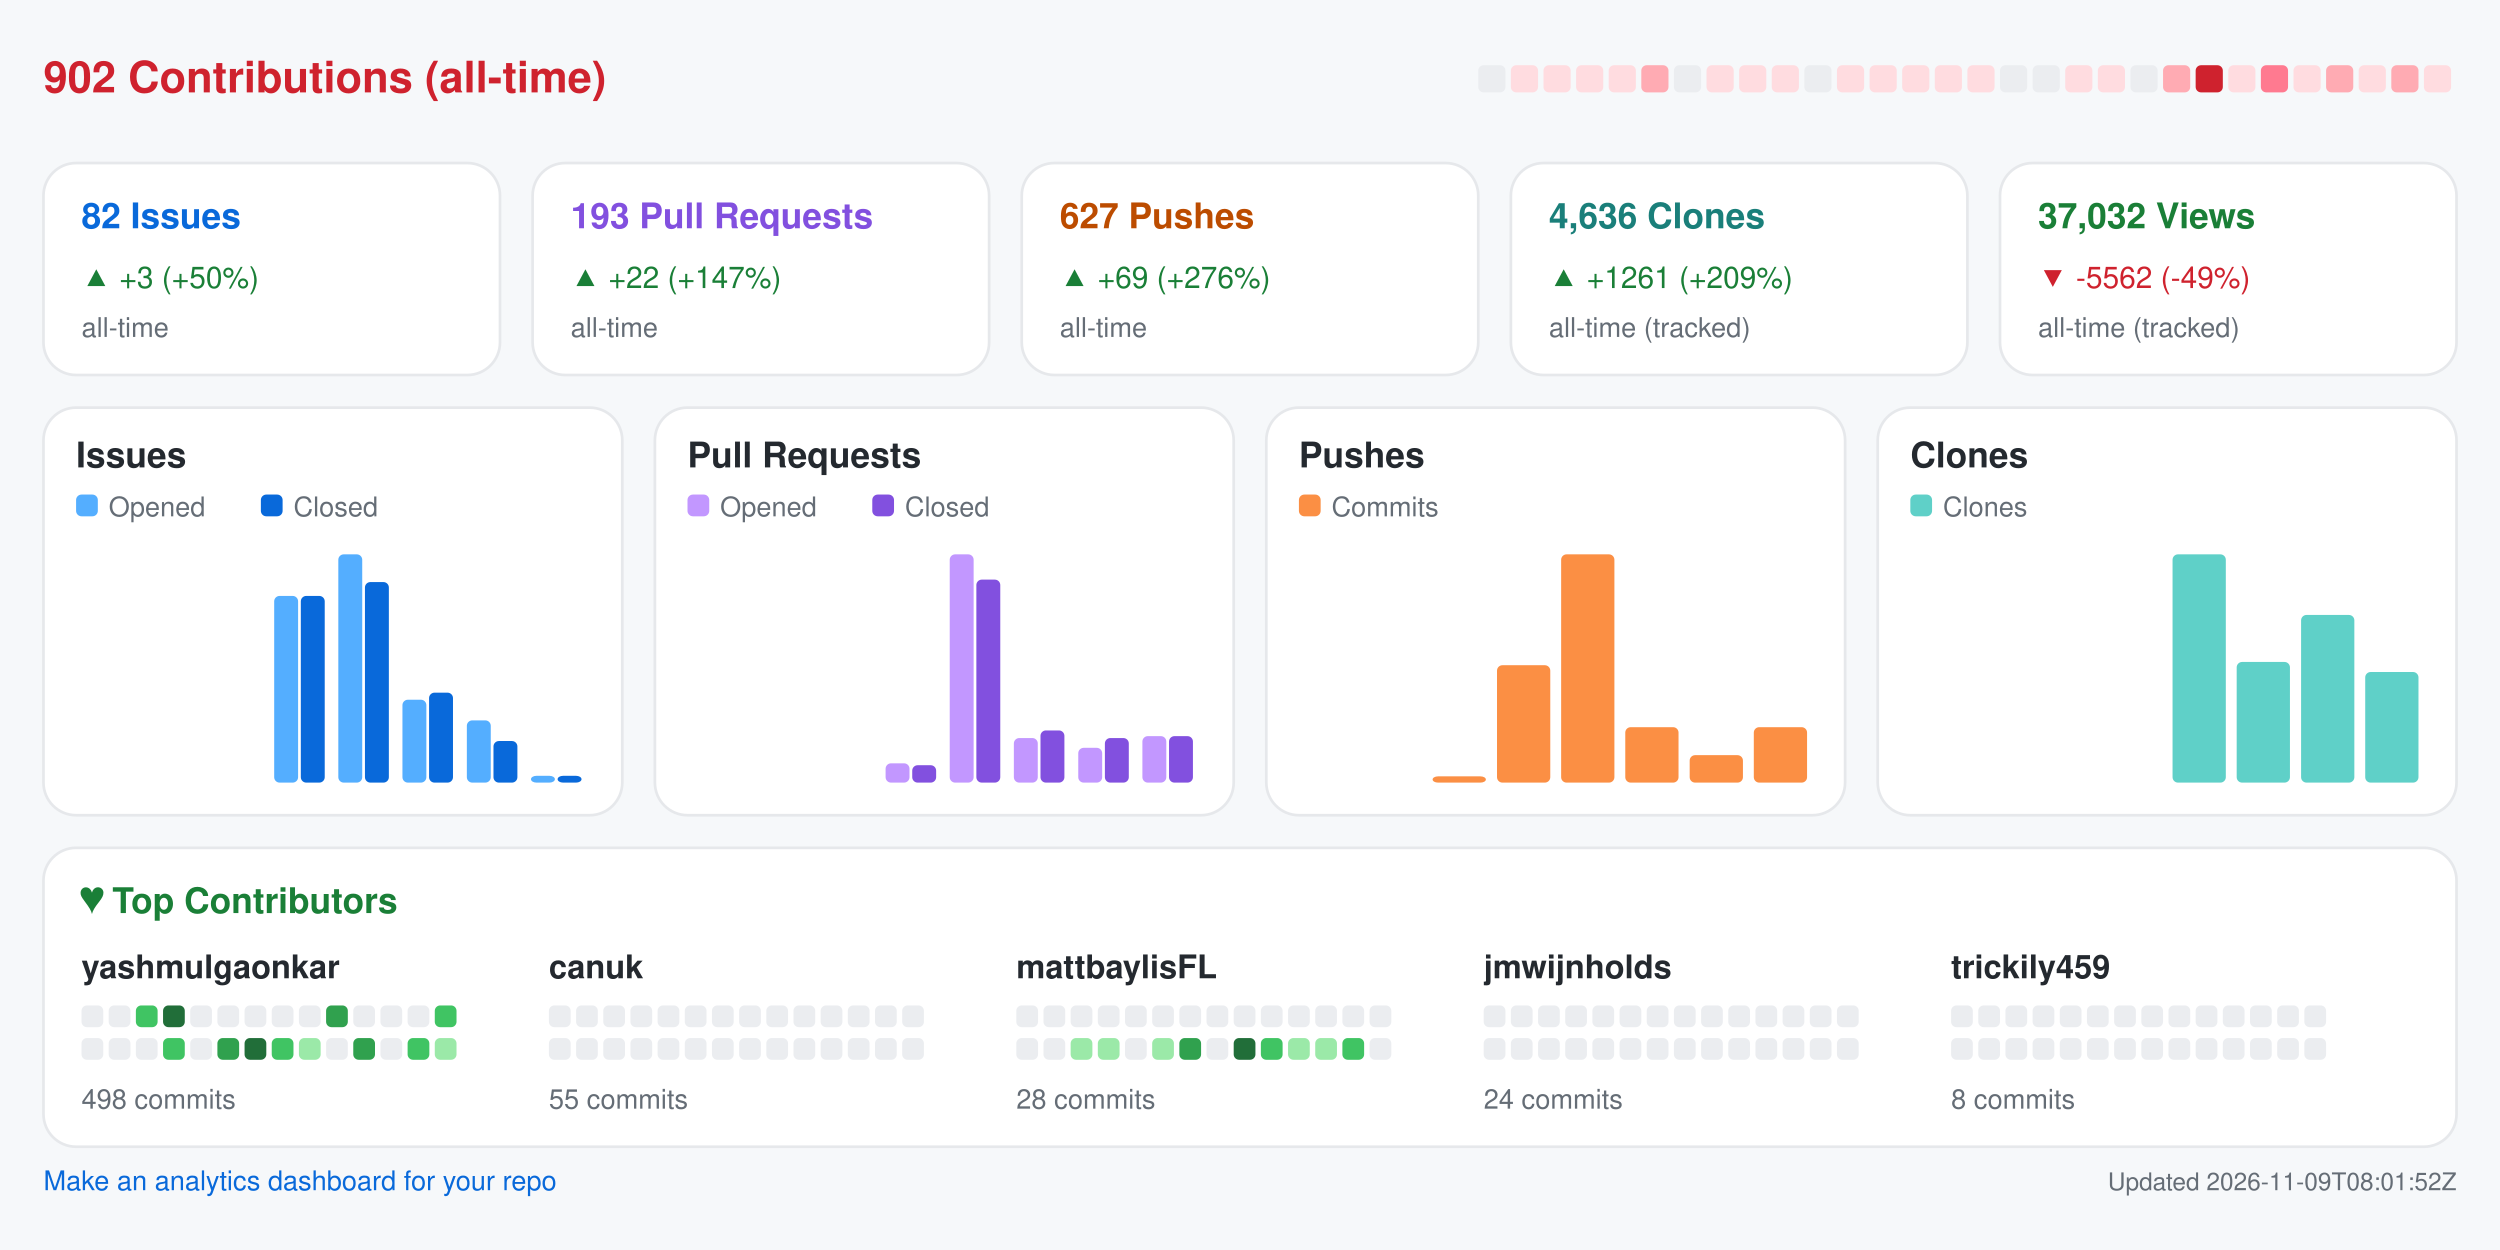
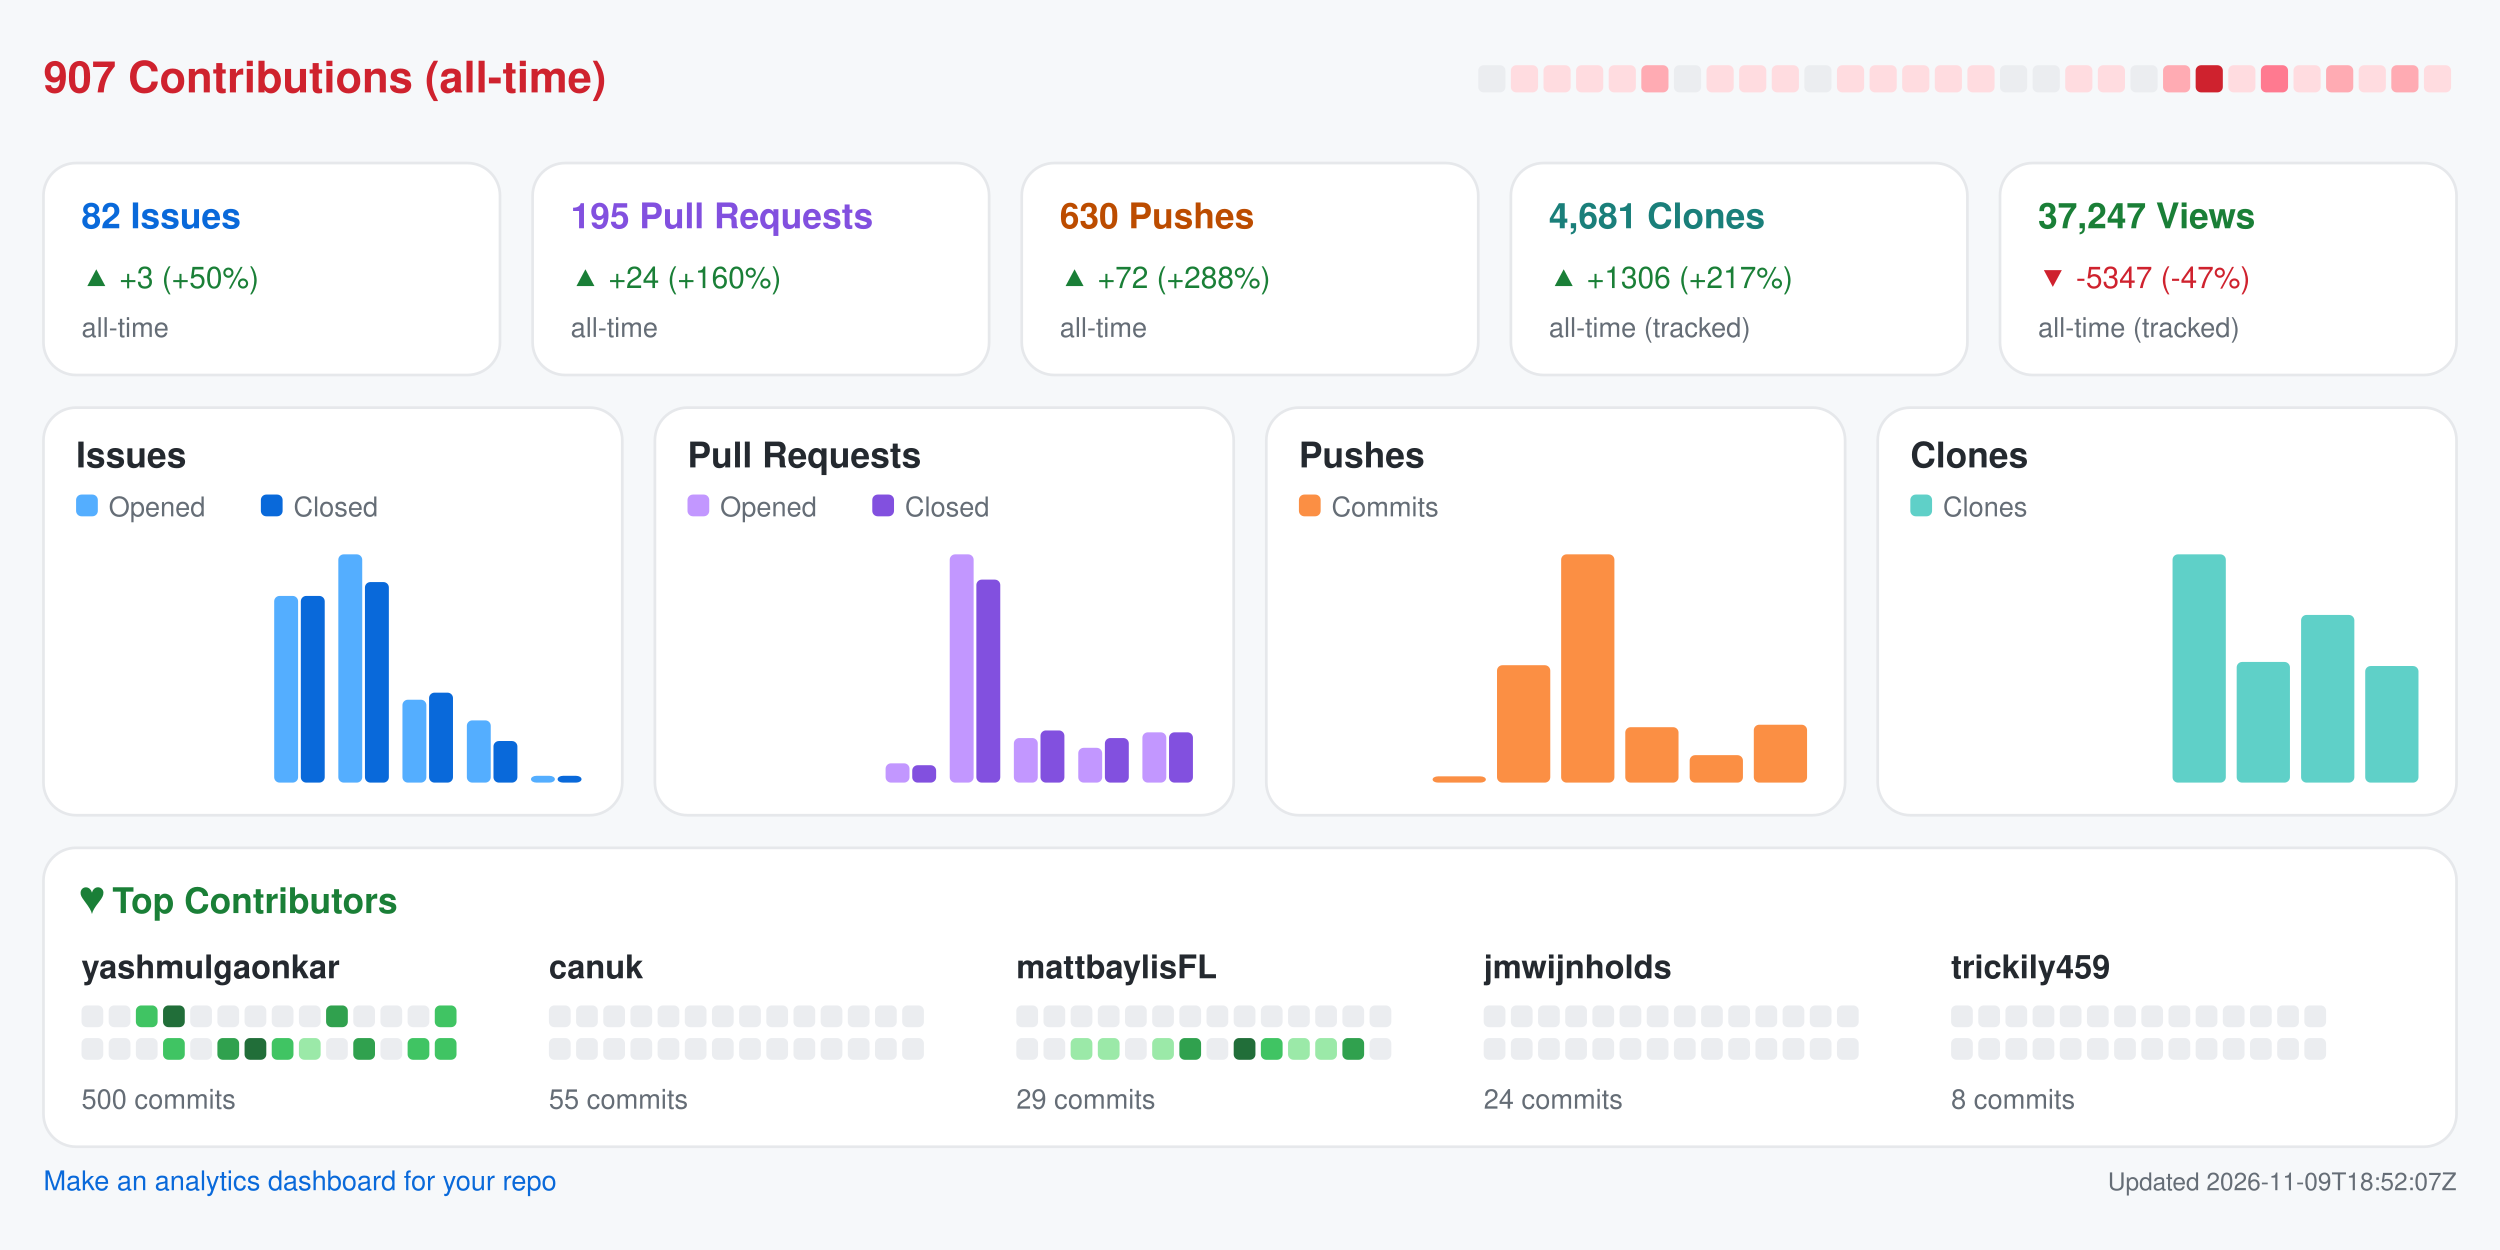
<svg xmlns="http://www.w3.org/2000/svg" width="920" height="460" viewBox="0 0 920 460" role="img" aria-label="Repository analytics for yashmulgaonkar/FlightScnr_Pi">
  <rect x="0.0" y="0.0" width="920.0" height="460.0" rx="0" fill="#f6f8fa" />
-   <text x="16.0" y="34.0" fill="#cf222e" font-size="16" font-family="-apple-system,BlinkMacSystemFont,Segoe UI,Helvetica,Arial,sans-serif" font-weight="600" text-anchor="start">902 Contributions (all-time)</text>
+   <text x="16.0" y="34.0" fill="#cf222e" font-size="16" font-family="-apple-system,BlinkMacSystemFont,Segoe UI,Helvetica,Arial,sans-serif" font-weight="600" text-anchor="start">907 Contributions (all-time)</text>
  <rect x="544.0" y="24.0" width="10.0" height="10.0" rx="2" fill="#ebedf0" />
  <rect x="556.0" y="24.0" width="10.0" height="10.0" rx="2" fill="#ffdce0" />
  <rect x="568.0" y="24.0" width="10.0" height="10.0" rx="2" fill="#ffdce0" />
  <rect x="580.0" y="24.0" width="10.0" height="10.0" rx="2" fill="#ffdce0" />
  <rect x="592.0" y="24.0" width="10.0" height="10.0" rx="2" fill="#ffdce0" />
  <rect x="604.0" y="24.0" width="10.0" height="10.0" rx="2" fill="#ffabb3" />
  <rect x="616.0" y="24.0" width="10.0" height="10.0" rx="2" fill="#ebedf0" />
  <rect x="628.0" y="24.0" width="10.0" height="10.0" rx="2" fill="#ffdce0" />
  <rect x="640.0" y="24.0" width="10.0" height="10.0" rx="2" fill="#ffdce0" />
  <rect x="652.0" y="24.0" width="10.0" height="10.0" rx="2" fill="#ffdce0" />
  <rect x="664.0" y="24.0" width="10.0" height="10.0" rx="2" fill="#ebedf0" />
  <rect x="676.0" y="24.0" width="10.0" height="10.0" rx="2" fill="#ffdce0" />
  <rect x="688.0" y="24.0" width="10.0" height="10.0" rx="2" fill="#ffdce0" />
  <rect x="700.0" y="24.0" width="10.0" height="10.0" rx="2" fill="#ffdce0" />
  <rect x="712.0" y="24.0" width="10.0" height="10.0" rx="2" fill="#ffdce0" />
  <rect x="724.0" y="24.0" width="10.0" height="10.0" rx="2" fill="#ffdce0" />
  <rect x="736.0" y="24.0" width="10.0" height="10.0" rx="2" fill="#ebedf0" />
  <rect x="748.0" y="24.0" width="10.0" height="10.0" rx="2" fill="#ebedf0" />
  <rect x="760.0" y="24.0" width="10.0" height="10.0" rx="2" fill="#ffdce0" />
  <rect x="772.0" y="24.0" width="10.0" height="10.0" rx="2" fill="#ffdce0" />
  <rect x="784.0" y="24.0" width="10.0" height="10.0" rx="2" fill="#ebedf0" />
  <rect x="796.0" y="24.0" width="10.0" height="10.0" rx="2" fill="#ffabb3" />
  <rect x="808.0" y="24.0" width="10.0" height="10.0" rx="2" fill="#cf222e" />
  <rect x="820.0" y="24.0" width="10.0" height="10.0" rx="2" fill="#ffdce0" />
  <rect x="832.0" y="24.0" width="10.0" height="10.0" rx="2" fill="#ff7a90" />
  <rect x="844.0" y="24.0" width="10.0" height="10.0" rx="2" fill="#ffdce0" />
  <rect x="856.0" y="24.0" width="10.0" height="10.0" rx="2" fill="#ffabb3" />
  <rect x="868.0" y="24.0" width="10.0" height="10.0" rx="2" fill="#ffdce0" />
  <rect x="880.0" y="24.0" width="10.0" height="10.0" rx="2" fill="#ffabb3" />
  <rect x="892.0" y="24.0" width="10.0" height="10.0" rx="2" fill="#ffdce0" />
  <rect x="16.0" y="60.0" width="168.0" height="78.0" rx="12" fill="#ffffff" stroke="#e6e8eb" />
  <text x="30.0" y="84.0" fill="#0969da" font-size="13" font-family="-apple-system,BlinkMacSystemFont,Segoe UI,Helvetica,Arial,sans-serif" font-weight="600" text-anchor="start">82 Issues</text>
  <text x="30.0" y="106.0" fill="#1a7f37" font-size="11" font-family="-apple-system,BlinkMacSystemFont,Segoe UI,Helvetica,Arial,sans-serif" font-weight="400" text-anchor="start">▲ +3 (+50%)</text>
  <text x="30.0" y="124.0" fill="#656d76" font-size="10" font-family="-apple-system,BlinkMacSystemFont,Segoe UI,Helvetica,Arial,sans-serif" font-weight="400" text-anchor="start">all-time</text>
  <rect x="196.0" y="60.0" width="168.0" height="78.0" rx="12" fill="#ffffff" stroke="#e6e8eb" />
-   <text x="210.0" y="84.0" fill="#8250df" font-size="13" font-family="-apple-system,BlinkMacSystemFont,Segoe UI,Helvetica,Arial,sans-serif" font-weight="600" text-anchor="start">193 Pull Requests</text>
-   <text x="210.0" y="106.0" fill="#1a7f37" font-size="11" font-family="-apple-system,BlinkMacSystemFont,Segoe UI,Helvetica,Arial,sans-serif" font-weight="400" text-anchor="start">▲ +22 (+147%)</text>
+   <text x="210.0" y="84.0" fill="#8250df" font-size="13" font-family="-apple-system,BlinkMacSystemFont,Segoe UI,Helvetica,Arial,sans-serif" font-weight="600" text-anchor="start">195 Pull Requests</text>
+   <text x="210.0" y="106.0" fill="#1a7f37" font-size="11" font-family="-apple-system,BlinkMacSystemFont,Segoe UI,Helvetica,Arial,sans-serif" font-weight="400" text-anchor="start">▲ +24 (+160%)</text>
  <text x="210.0" y="124.0" fill="#656d76" font-size="10" font-family="-apple-system,BlinkMacSystemFont,Segoe UI,Helvetica,Arial,sans-serif" font-weight="400" text-anchor="start">all-time</text>
  <rect x="376.0" y="60.0" width="168.0" height="78.0" rx="12" fill="#ffffff" stroke="#e6e8eb" />
-   <text x="390.0" y="84.0" fill="#bc4c00" font-size="13" font-family="-apple-system,BlinkMacSystemFont,Segoe UI,Helvetica,Arial,sans-serif" font-weight="600" text-anchor="start">627 Pushes</text>
-   <text x="390.0" y="106.0" fill="#1a7f37" font-size="11" font-family="-apple-system,BlinkMacSystemFont,Segoe UI,Helvetica,Arial,sans-serif" font-weight="400" text-anchor="start">▲ +69 (+276%)</text>
+   <text x="390.0" y="84.0" fill="#bc4c00" font-size="13" font-family="-apple-system,BlinkMacSystemFont,Segoe UI,Helvetica,Arial,sans-serif" font-weight="600" text-anchor="start">630 Pushes</text>
+   <text x="390.0" y="106.0" fill="#1a7f37" font-size="11" font-family="-apple-system,BlinkMacSystemFont,Segoe UI,Helvetica,Arial,sans-serif" font-weight="400" text-anchor="start">▲ +72 (+288%)</text>
  <text x="390.0" y="124.0" fill="#656d76" font-size="10" font-family="-apple-system,BlinkMacSystemFont,Segoe UI,Helvetica,Arial,sans-serif" font-weight="400" text-anchor="start">all-time</text>
  <rect x="556.0" y="60.0" width="168.0" height="78.0" rx="12" fill="#ffffff" stroke="#e6e8eb" />
-   <text x="570.0" y="84.0" fill="#1a7f7a" font-size="13" font-family="-apple-system,BlinkMacSystemFont,Segoe UI,Helvetica,Arial,sans-serif" font-weight="600" text-anchor="start">4,636 Clones</text>
-   <text x="570.0" y="106.0" fill="#1a7f37" font-size="11" font-family="-apple-system,BlinkMacSystemFont,Segoe UI,Helvetica,Arial,sans-serif" font-weight="400" text-anchor="start">▲ +1261 (+209%)</text>
+   <text x="570.0" y="84.0" fill="#1a7f7a" font-size="13" font-family="-apple-system,BlinkMacSystemFont,Segoe UI,Helvetica,Arial,sans-serif" font-weight="600" text-anchor="start">4,681 Clones</text>
+   <text x="570.0" y="106.0" fill="#1a7f37" font-size="11" font-family="-apple-system,BlinkMacSystemFont,Segoe UI,Helvetica,Arial,sans-serif" font-weight="400" text-anchor="start">▲ +1306 (+217%)</text>
  <text x="570.0" y="124.0" fill="#656d76" font-size="10" font-family="-apple-system,BlinkMacSystemFont,Segoe UI,Helvetica,Arial,sans-serif" font-weight="400" text-anchor="start">all-time (tracked)</text>
  <rect x="736.0" y="60.0" width="168.0" height="78.0" rx="12" fill="#ffffff" stroke="#e6e8eb" />
-   <text x="750.0" y="84.0" fill="#1a7f37" font-size="13" font-family="-apple-system,BlinkMacSystemFont,Segoe UI,Helvetica,Arial,sans-serif" font-weight="600" text-anchor="start">37,032 Views</text>
-   <text x="750.0" y="106.0" fill="#cf222e" font-size="11" font-family="-apple-system,BlinkMacSystemFont,Segoe UI,Helvetica,Arial,sans-serif" font-weight="400" text-anchor="start">▼ -5562 (-49%)</text>
+   <text x="750.0" y="84.0" fill="#1a7f37" font-size="13" font-family="-apple-system,BlinkMacSystemFont,Segoe UI,Helvetica,Arial,sans-serif" font-weight="600" text-anchor="start">37,247 Views</text>
+   <text x="750.0" y="106.0" fill="#cf222e" font-size="11" font-family="-apple-system,BlinkMacSystemFont,Segoe UI,Helvetica,Arial,sans-serif" font-weight="400" text-anchor="start">▼ -5347 (-47%)</text>
  <text x="750.0" y="124.0" fill="#656d76" font-size="10" font-family="-apple-system,BlinkMacSystemFont,Segoe UI,Helvetica,Arial,sans-serif" font-weight="400" text-anchor="start">all-time (tracked)</text>
  <rect x="16.0" y="150.0" width="213.0" height="150.0" rx="12" fill="#ffffff" stroke="#e6e8eb" />
  <text x="28.0" y="172.0" fill="#24292f" font-size="13" font-family="-apple-system,BlinkMacSystemFont,Segoe UI,Helvetica,Arial,sans-serif" font-weight="600" text-anchor="start">Issues</text>
  <rect x="28.0" y="182.0" width="8.0" height="8.0" rx="2" fill="#54aeff" />
  <text x="40.0" y="190.0" fill="#656d76" font-size="10" font-family="-apple-system,BlinkMacSystemFont,Segoe UI,Helvetica,Arial,sans-serif" font-weight="400" text-anchor="start">Opened</text>
  <rect x="96.0" y="182.0" width="8.0" height="8.0" rx="2" fill="#0969da" />
  <text x="108.0" y="190.0" fill="#656d76" font-size="10" font-family="-apple-system,BlinkMacSystemFont,Segoe UI,Helvetica,Arial,sans-serif" font-weight="400" text-anchor="start">Closed</text>
  <rect x="30.0" y="288.0" width="8.8" height="0.0" rx="2" fill="#54aeff" />
  <rect x="39.8" y="288.0" width="8.8" height="0.0" rx="2" fill="#0969da" />
  <rect x="53.6" y="288.0" width="8.8" height="0.0" rx="2" fill="#54aeff" />
  <rect x="63.4" y="288.0" width="8.8" height="0.0" rx="2" fill="#0969da" />
  <rect x="77.2" y="288.0" width="8.8" height="0.0" rx="2" fill="#54aeff" />
  <rect x="87.1" y="288.0" width="8.8" height="0.0" rx="2" fill="#0969da" />
  <rect x="100.9" y="219.3" width="8.8" height="68.7" rx="2" fill="#54aeff" />
  <rect x="110.7" y="219.3" width="8.8" height="68.7" rx="2" fill="#0969da" />
  <rect x="124.5" y="204.0" width="8.8" height="84.0" rx="2" fill="#54aeff" />
  <rect x="134.3" y="214.2" width="8.8" height="73.8" rx="2" fill="#0969da" />
  <rect x="148.1" y="257.5" width="8.8" height="30.5" rx="2" fill="#54aeff" />
  <rect x="157.9" y="254.9" width="8.8" height="33.1" rx="2" fill="#0969da" />
  <rect x="171.8" y="265.1" width="8.8" height="22.9" rx="2" fill="#54aeff" />
  <rect x="181.6" y="272.7" width="8.8" height="15.3" rx="2" fill="#0969da" />
  <rect x="195.4" y="285.5" width="8.8" height="2.5" rx="2" fill="#54aeff" />
  <rect x="205.2" y="285.5" width="8.8" height="2.5" rx="2" fill="#0969da" />
  <rect x="241.0" y="150.0" width="213.0" height="150.0" rx="12" fill="#ffffff" stroke="#e6e8eb" />
  <text x="253.0" y="172.0" fill="#24292f" font-size="13" font-family="-apple-system,BlinkMacSystemFont,Segoe UI,Helvetica,Arial,sans-serif" font-weight="600" text-anchor="start">Pull Requests</text>
  <rect x="253.0" y="182.0" width="8.0" height="8.0" rx="2" fill="#c297ff" />
  <text x="265.0" y="190.0" fill="#656d76" font-size="10" font-family="-apple-system,BlinkMacSystemFont,Segoe UI,Helvetica,Arial,sans-serif" font-weight="400" text-anchor="start">Opened</text>
  <rect x="321.0" y="182.0" width="8.0" height="8.0" rx="2" fill="#8250df" />
  <text x="333.0" y="190.0" fill="#656d76" font-size="10" font-family="-apple-system,BlinkMacSystemFont,Segoe UI,Helvetica,Arial,sans-serif" font-weight="400" text-anchor="start">Closed</text>
  <rect x="255.0" y="288.0" width="8.8" height="0.0" rx="2" fill="#c297ff" />
  <rect x="264.8" y="288.0" width="8.8" height="0.0" rx="2" fill="#8250df" />
  <rect x="278.6" y="288.0" width="8.8" height="0.0" rx="2" fill="#c297ff" />
  <rect x="288.4" y="288.0" width="8.8" height="0.0" rx="2" fill="#8250df" />
  <rect x="302.2" y="288.0" width="8.8" height="0.0" rx="2" fill="#c297ff" />
  <rect x="312.1" y="288.0" width="8.8" height="0.0" rx="2" fill="#8250df" />
  <rect x="325.9" y="280.9" width="8.8" height="7.1" rx="2" fill="#c297ff" />
  <rect x="335.7" y="281.6" width="8.8" height="6.4" rx="2" fill="#8250df" />
  <rect x="349.5" y="204.0" width="8.8" height="84.0" rx="2" fill="#c297ff" />
  <rect x="359.3" y="213.3" width="8.8" height="74.7" rx="2" fill="#8250df" />
  <rect x="373.1" y="271.6" width="8.8" height="16.4" rx="2" fill="#c297ff" />
  <rect x="382.9" y="268.8" width="8.8" height="19.2" rx="2" fill="#8250df" />
  <rect x="396.8" y="275.2" width="8.8" height="12.8" rx="2" fill="#c297ff" />
  <rect x="406.6" y="271.6" width="8.8" height="16.4" rx="2" fill="#8250df" />
-   <rect x="420.4" y="270.9" width="8.8" height="17.1" rx="2" fill="#c297ff" />
-   <rect x="430.2" y="270.9" width="8.8" height="17.1" rx="2" fill="#8250df" />
+   <rect x="420.4" y="269.5" width="8.8" height="18.5" rx="2" fill="#c297ff" />
+   <rect x="430.2" y="269.5" width="8.8" height="18.5" rx="2" fill="#8250df" />
  <rect x="466.0" y="150.0" width="213.0" height="150.0" rx="12" fill="#ffffff" stroke="#e6e8eb" />
  <text x="478.0" y="172.0" fill="#24292f" font-size="13" font-family="-apple-system,BlinkMacSystemFont,Segoe UI,Helvetica,Arial,sans-serif" font-weight="600" text-anchor="start">Pushes</text>
  <rect x="478.0" y="182.0" width="8.0" height="8.0" rx="2" fill="#fb8f44" />
  <text x="490.0" y="190.0" fill="#656d76" font-size="10" font-family="-apple-system,BlinkMacSystemFont,Segoe UI,Helvetica,Arial,sans-serif" font-weight="400" text-anchor="start">Commits</text>
  <rect x="480.0" y="288.0" width="19.6" height="0.0" rx="2" fill="#fb8f44" />
  <rect x="503.6" y="288.0" width="19.6" height="0.0" rx="2" fill="#fb8f44" />
  <rect x="527.2" y="285.7" width="19.6" height="2.3" rx="2" fill="#fb8f44" />
  <rect x="550.9" y="244.8" width="19.6" height="43.2" rx="2" fill="#fb8f44" />
  <rect x="574.5" y="204.0" width="19.6" height="84.0" rx="2" fill="#fb8f44" />
  <rect x="598.1" y="267.6" width="19.6" height="20.4" rx="2" fill="#fb8f44" />
  <rect x="621.8" y="277.9" width="19.6" height="10.1" rx="2" fill="#fb8f44" />
-   <rect x="645.4" y="267.6" width="19.6" height="20.4" rx="2" fill="#fb8f44" />
+   <rect x="645.4" y="266.7" width="19.6" height="21.3" rx="2" fill="#fb8f44" />
  <rect x="691.0" y="150.0" width="213.0" height="150.0" rx="12" fill="#ffffff" stroke="#e6e8eb" />
  <text x="703.0" y="172.0" fill="#24292f" font-size="13" font-family="-apple-system,BlinkMacSystemFont,Segoe UI,Helvetica,Arial,sans-serif" font-weight="600" text-anchor="start">Clones</text>
  <rect x="703.0" y="182.0" width="8.0" height="8.0" rx="2" fill="#5fd0c8" />
  <text x="715.0" y="190.0" fill="#656d76" font-size="10" font-family="-apple-system,BlinkMacSystemFont,Segoe UI,Helvetica,Arial,sans-serif" font-weight="400" text-anchor="start">Clones</text>
  <rect x="705.0" y="288.0" width="19.6" height="0.0" rx="2" fill="#5fd0c8" />
  <rect x="728.6" y="288.0" width="19.6" height="0.0" rx="2" fill="#5fd0c8" />
  <rect x="752.2" y="288.0" width="19.6" height="0.0" rx="2" fill="#5fd0c8" />
  <rect x="775.9" y="288.0" width="19.6" height="0.0" rx="2" fill="#5fd0c8" />
  <rect x="799.5" y="204.0" width="19.6" height="84.0" rx="2" fill="#5fd0c8" />
  <rect x="823.1" y="243.6" width="19.6" height="44.4" rx="2" fill="#5fd0c8" />
  <rect x="846.8" y="226.3" width="19.6" height="61.7" rx="2" fill="#5fd0c8" />
-   <rect x="870.4" y="247.3" width="19.6" height="40.7" rx="2" fill="#5fd0c8" />
+   <rect x="870.4" y="245.1" width="19.6" height="42.9" rx="2" fill="#5fd0c8" />
  <rect x="16.0" y="312.0" width="888.0" height="110.0" rx="12" fill="#ffffff" stroke="#e6e8eb" />
  <text x="30.0" y="336.0" fill="#1a7f37" font-size="13" font-family="-apple-system,BlinkMacSystemFont,Segoe UI,Helvetica,Arial,sans-serif" font-weight="600" text-anchor="start">♥  Top Contributors</text>
  <text x="30.0" y="360.0" fill="#24292f" font-size="12" font-family="-apple-system,BlinkMacSystemFont,Segoe UI,Helvetica,Arial,sans-serif" font-weight="600" text-anchor="start">yashmulgaonkar</text>
  <rect x="30.0" y="370.0" width="8.0" height="8.0" rx="2" fill="#ebedf0" />
  <rect x="40.0" y="370.0" width="8.0" height="8.0" rx="2" fill="#ebedf0" />
  <rect x="50.0" y="370.0" width="8.0" height="8.0" rx="2" fill="#40c463" />
  <rect x="60.0" y="370.0" width="8.0" height="8.0" rx="2" fill="#216e39" />
  <rect x="70.0" y="370.0" width="8.0" height="8.0" rx="2" fill="#ebedf0" />
  <rect x="80.0" y="370.0" width="8.0" height="8.0" rx="2" fill="#ebedf0" />
  <rect x="90.0" y="370.0" width="8.0" height="8.0" rx="2" fill="#ebedf0" />
  <rect x="100.0" y="370.0" width="8.0" height="8.0" rx="2" fill="#ebedf0" />
  <rect x="110.0" y="370.0" width="8.0" height="8.0" rx="2" fill="#ebedf0" />
  <rect x="120.0" y="370.0" width="8.0" height="8.0" rx="2" fill="#30a14e" />
  <rect x="130.0" y="370.0" width="8.0" height="8.0" rx="2" fill="#ebedf0" />
  <rect x="140.0" y="370.0" width="8.0" height="8.0" rx="2" fill="#ebedf0" />
  <rect x="150.0" y="370.0" width="8.0" height="8.0" rx="2" fill="#ebedf0" />
  <rect x="160.0" y="370.0" width="8.0" height="8.0" rx="2" fill="#40c463" />
  <rect x="30.0" y="382.0" width="8.0" height="8.0" rx="2" fill="#ebedf0" />
  <rect x="40.0" y="382.0" width="8.0" height="8.0" rx="2" fill="#ebedf0" />
  <rect x="50.0" y="382.0" width="8.0" height="8.0" rx="2" fill="#ebedf0" />
  <rect x="60.0" y="382.0" width="8.0" height="8.0" rx="2" fill="#40c463" />
  <rect x="70.0" y="382.0" width="8.0" height="8.0" rx="2" fill="#ebedf0" />
  <rect x="80.0" y="382.0" width="8.0" height="8.0" rx="2" fill="#30a14e" />
  <rect x="90.0" y="382.0" width="8.0" height="8.0" rx="2" fill="#216e39" />
  <rect x="100.0" y="382.0" width="8.0" height="8.0" rx="2" fill="#40c463" />
  <rect x="110.0" y="382.0" width="8.0" height="8.0" rx="2" fill="#9be9a8" />
  <rect x="120.0" y="382.0" width="8.0" height="8.0" rx="2" fill="#ebedf0" />
  <rect x="130.0" y="382.0" width="8.0" height="8.0" rx="2" fill="#30a14e" />
  <rect x="140.0" y="382.0" width="8.0" height="8.0" rx="2" fill="#ebedf0" />
  <rect x="150.0" y="382.0" width="8.0" height="8.0" rx="2" fill="#40c463" />
-   <rect x="160.0" y="382.0" width="8.0" height="8.0" rx="2" fill="#9be9a8" />
-   <text x="30.0" y="408.0" fill="#656d76" font-size="10" font-family="-apple-system,BlinkMacSystemFont,Segoe UI,Helvetica,Arial,sans-serif" font-weight="400" text-anchor="start">498 commits</text>
+   <rect x="160.0" y="382.0" width="8.0" height="8.0" rx="2" fill="#40c463" />
+   <text x="30.0" y="408.0" fill="#656d76" font-size="10" font-family="-apple-system,BlinkMacSystemFont,Segoe UI,Helvetica,Arial,sans-serif" font-weight="400" text-anchor="start">500 commits</text>
  <text x="202.0" y="360.0" fill="#24292f" font-size="12" font-family="-apple-system,BlinkMacSystemFont,Segoe UI,Helvetica,Arial,sans-serif" font-weight="600" text-anchor="start">canuk</text>
  <rect x="202.0" y="370.0" width="8.0" height="8.0" rx="2" fill="#ebedf0" />
  <rect x="212.0" y="370.0" width="8.0" height="8.0" rx="2" fill="#ebedf0" />
  <rect x="222.0" y="370.0" width="8.0" height="8.0" rx="2" fill="#ebedf0" />
  <rect x="232.0" y="370.0" width="8.0" height="8.0" rx="2" fill="#ebedf0" />
  <rect x="242.0" y="370.0" width="8.0" height="8.0" rx="2" fill="#ebedf0" />
  <rect x="252.0" y="370.0" width="8.0" height="8.0" rx="2" fill="#ebedf0" />
  <rect x="262.0" y="370.0" width="8.0" height="8.0" rx="2" fill="#ebedf0" />
  <rect x="272.0" y="370.0" width="8.0" height="8.0" rx="2" fill="#ebedf0" />
  <rect x="282.0" y="370.0" width="8.0" height="8.0" rx="2" fill="#ebedf0" />
  <rect x="292.0" y="370.0" width="8.0" height="8.0" rx="2" fill="#ebedf0" />
  <rect x="302.0" y="370.0" width="8.0" height="8.0" rx="2" fill="#ebedf0" />
  <rect x="312.0" y="370.0" width="8.0" height="8.0" rx="2" fill="#ebedf0" />
  <rect x="322.0" y="370.0" width="8.0" height="8.0" rx="2" fill="#ebedf0" />
  <rect x="332.0" y="370.0" width="8.0" height="8.0" rx="2" fill="#ebedf0" />
  <rect x="202.0" y="382.0" width="8.0" height="8.0" rx="2" fill="#ebedf0" />
  <rect x="212.0" y="382.0" width="8.0" height="8.0" rx="2" fill="#ebedf0" />
  <rect x="222.0" y="382.0" width="8.0" height="8.0" rx="2" fill="#ebedf0" />
  <rect x="232.0" y="382.0" width="8.0" height="8.0" rx="2" fill="#ebedf0" />
  <rect x="242.0" y="382.0" width="8.0" height="8.0" rx="2" fill="#ebedf0" />
  <rect x="252.0" y="382.0" width="8.0" height="8.0" rx="2" fill="#ebedf0" />
  <rect x="262.0" y="382.0" width="8.0" height="8.0" rx="2" fill="#ebedf0" />
  <rect x="272.0" y="382.0" width="8.0" height="8.0" rx="2" fill="#ebedf0" />
  <rect x="282.0" y="382.0" width="8.0" height="8.0" rx="2" fill="#ebedf0" />
  <rect x="292.0" y="382.0" width="8.0" height="8.0" rx="2" fill="#ebedf0" />
  <rect x="302.0" y="382.0" width="8.0" height="8.0" rx="2" fill="#ebedf0" />
  <rect x="312.0" y="382.0" width="8.0" height="8.0" rx="2" fill="#ebedf0" />
  <rect x="322.0" y="382.0" width="8.0" height="8.0" rx="2" fill="#ebedf0" />
  <rect x="332.0" y="382.0" width="8.0" height="8.0" rx="2" fill="#ebedf0" />
  <text x="202.0" y="408.0" fill="#656d76" font-size="10" font-family="-apple-system,BlinkMacSystemFont,Segoe UI,Helvetica,Arial,sans-serif" font-weight="400" text-anchor="start">55 commits</text>
  <text x="374.0" y="360.0" fill="#24292f" font-size="12" font-family="-apple-system,BlinkMacSystemFont,Segoe UI,Helvetica,Arial,sans-serif" font-weight="600" text-anchor="start">mattbaylisFL</text>
  <rect x="374.0" y="370.0" width="8.0" height="8.0" rx="2" fill="#ebedf0" />
  <rect x="384.0" y="370.0" width="8.0" height="8.0" rx="2" fill="#ebedf0" />
  <rect x="394.0" y="370.0" width="8.0" height="8.0" rx="2" fill="#ebedf0" />
  <rect x="404.0" y="370.0" width="8.0" height="8.0" rx="2" fill="#ebedf0" />
  <rect x="414.0" y="370.0" width="8.0" height="8.0" rx="2" fill="#ebedf0" />
  <rect x="424.0" y="370.0" width="8.0" height="8.0" rx="2" fill="#ebedf0" />
  <rect x="434.0" y="370.0" width="8.0" height="8.0" rx="2" fill="#ebedf0" />
  <rect x="444.0" y="370.0" width="8.0" height="8.0" rx="2" fill="#ebedf0" />
  <rect x="454.0" y="370.0" width="8.0" height="8.0" rx="2" fill="#ebedf0" />
  <rect x="464.0" y="370.0" width="8.0" height="8.0" rx="2" fill="#ebedf0" />
  <rect x="474.0" y="370.0" width="8.0" height="8.0" rx="2" fill="#ebedf0" />
  <rect x="484.0" y="370.0" width="8.0" height="8.0" rx="2" fill="#ebedf0" />
  <rect x="494.0" y="370.0" width="8.0" height="8.0" rx="2" fill="#ebedf0" />
  <rect x="504.0" y="370.0" width="8.0" height="8.0" rx="2" fill="#ebedf0" />
  <rect x="374.0" y="382.0" width="8.0" height="8.0" rx="2" fill="#ebedf0" />
  <rect x="384.0" y="382.0" width="8.0" height="8.0" rx="2" fill="#ebedf0" />
  <rect x="394.0" y="382.0" width="8.0" height="8.0" rx="2" fill="#9be9a8" />
  <rect x="404.0" y="382.0" width="8.0" height="8.0" rx="2" fill="#9be9a8" />
  <rect x="414.0" y="382.0" width="8.0" height="8.0" rx="2" fill="#ebedf0" />
  <rect x="424.0" y="382.0" width="8.0" height="8.0" rx="2" fill="#9be9a8" />
  <rect x="434.0" y="382.0" width="8.0" height="8.0" rx="2" fill="#30a14e" />
  <rect x="444.0" y="382.0" width="8.0" height="8.0" rx="2" fill="#ebedf0" />
  <rect x="454.0" y="382.0" width="8.0" height="8.0" rx="2" fill="#216e39" />
  <rect x="464.0" y="382.0" width="8.0" height="8.0" rx="2" fill="#40c463" />
  <rect x="474.0" y="382.0" width="8.0" height="8.0" rx="2" fill="#9be9a8" />
  <rect x="484.0" y="382.0" width="8.0" height="8.0" rx="2" fill="#9be9a8" />
-   <rect x="494.0" y="382.0" width="8.0" height="8.0" rx="2" fill="#40c463" />
+   <rect x="494.0" y="382.0" width="8.0" height="8.0" rx="2" fill="#30a14e" />
  <rect x="504.0" y="382.0" width="8.0" height="8.0" rx="2" fill="#ebedf0" />
-   <text x="374.0" y="408.0" fill="#656d76" font-size="10" font-family="-apple-system,BlinkMacSystemFont,Segoe UI,Helvetica,Arial,sans-serif" font-weight="400" text-anchor="start">28 commits</text>
+   <text x="374.0" y="408.0" fill="#656d76" font-size="10" font-family="-apple-system,BlinkMacSystemFont,Segoe UI,Helvetica,Arial,sans-serif" font-weight="400" text-anchor="start">29 commits</text>
  <text x="546.0" y="360.0" fill="#24292f" font-size="12" font-family="-apple-system,BlinkMacSystemFont,Segoe UI,Helvetica,Arial,sans-serif" font-weight="600" text-anchor="start">jmwijnholds</text>
  <rect x="546.0" y="370.0" width="8.0" height="8.0" rx="2" fill="#ebedf0" />
  <rect x="556.0" y="370.0" width="8.0" height="8.0" rx="2" fill="#ebedf0" />
  <rect x="566.0" y="370.0" width="8.0" height="8.0" rx="2" fill="#ebedf0" />
  <rect x="576.0" y="370.0" width="8.0" height="8.0" rx="2" fill="#ebedf0" />
  <rect x="586.0" y="370.0" width="8.0" height="8.0" rx="2" fill="#ebedf0" />
  <rect x="596.0" y="370.0" width="8.0" height="8.0" rx="2" fill="#ebedf0" />
  <rect x="606.0" y="370.0" width="8.0" height="8.0" rx="2" fill="#ebedf0" />
  <rect x="616.0" y="370.0" width="8.0" height="8.0" rx="2" fill="#ebedf0" />
  <rect x="626.0" y="370.0" width="8.0" height="8.0" rx="2" fill="#ebedf0" />
  <rect x="636.0" y="370.0" width="8.0" height="8.0" rx="2" fill="#ebedf0" />
  <rect x="646.0" y="370.0" width="8.0" height="8.0" rx="2" fill="#ebedf0" />
  <rect x="656.0" y="370.0" width="8.0" height="8.0" rx="2" fill="#ebedf0" />
  <rect x="666.0" y="370.0" width="8.0" height="8.0" rx="2" fill="#ebedf0" />
  <rect x="676.0" y="370.0" width="8.0" height="8.0" rx="2" fill="#ebedf0" />
  <rect x="546.0" y="382.0" width="8.0" height="8.0" rx="2" fill="#ebedf0" />
  <rect x="556.0" y="382.0" width="8.0" height="8.0" rx="2" fill="#ebedf0" />
  <rect x="566.0" y="382.0" width="8.0" height="8.0" rx="2" fill="#ebedf0" />
  <rect x="576.0" y="382.0" width="8.0" height="8.0" rx="2" fill="#ebedf0" />
  <rect x="586.0" y="382.0" width="8.0" height="8.0" rx="2" fill="#ebedf0" />
  <rect x="596.0" y="382.0" width="8.0" height="8.0" rx="2" fill="#ebedf0" />
  <rect x="606.0" y="382.0" width="8.0" height="8.0" rx="2" fill="#ebedf0" />
  <rect x="616.0" y="382.0" width="8.0" height="8.0" rx="2" fill="#ebedf0" />
  <rect x="626.0" y="382.0" width="8.0" height="8.0" rx="2" fill="#ebedf0" />
  <rect x="636.0" y="382.0" width="8.0" height="8.0" rx="2" fill="#ebedf0" />
  <rect x="646.0" y="382.0" width="8.0" height="8.0" rx="2" fill="#ebedf0" />
  <rect x="656.0" y="382.0" width="8.0" height="8.0" rx="2" fill="#ebedf0" />
  <rect x="666.0" y="382.0" width="8.0" height="8.0" rx="2" fill="#ebedf0" />
  <rect x="676.0" y="382.0" width="8.0" height="8.0" rx="2" fill="#ebedf0" />
  <text x="546.0" y="408.0" fill="#656d76" font-size="10" font-family="-apple-system,BlinkMacSystemFont,Segoe UI,Helvetica,Arial,sans-serif" font-weight="400" text-anchor="start">24 commits</text>
  <text x="718.0" y="360.0" fill="#24292f" font-size="12" font-family="-apple-system,BlinkMacSystemFont,Segoe UI,Helvetica,Arial,sans-serif" font-weight="600" text-anchor="start">trickily459</text>
  <rect x="718.0" y="370.0" width="8.0" height="8.0" rx="2" fill="#ebedf0" />
  <rect x="728.0" y="370.0" width="8.0" height="8.0" rx="2" fill="#ebedf0" />
  <rect x="738.0" y="370.0" width="8.0" height="8.0" rx="2" fill="#ebedf0" />
  <rect x="748.0" y="370.0" width="8.0" height="8.0" rx="2" fill="#ebedf0" />
  <rect x="758.0" y="370.0" width="8.0" height="8.0" rx="2" fill="#ebedf0" />
  <rect x="768.0" y="370.0" width="8.0" height="8.0" rx="2" fill="#ebedf0" />
  <rect x="778.0" y="370.0" width="8.0" height="8.0" rx="2" fill="#ebedf0" />
  <rect x="788.0" y="370.0" width="8.0" height="8.0" rx="2" fill="#ebedf0" />
  <rect x="798.0" y="370.0" width="8.0" height="8.0" rx="2" fill="#ebedf0" />
  <rect x="808.0" y="370.0" width="8.0" height="8.0" rx="2" fill="#ebedf0" />
  <rect x="818.0" y="370.0" width="8.0" height="8.0" rx="2" fill="#ebedf0" />
  <rect x="828.0" y="370.0" width="8.0" height="8.0" rx="2" fill="#ebedf0" />
  <rect x="838.0" y="370.0" width="8.0" height="8.0" rx="2" fill="#ebedf0" />
  <rect x="848.0" y="370.0" width="8.0" height="8.0" rx="2" fill="#ebedf0" />
  <rect x="718.0" y="382.0" width="8.0" height="8.0" rx="2" fill="#ebedf0" />
  <rect x="728.0" y="382.0" width="8.0" height="8.0" rx="2" fill="#ebedf0" />
  <rect x="738.0" y="382.0" width="8.0" height="8.0" rx="2" fill="#ebedf0" />
  <rect x="748.0" y="382.0" width="8.0" height="8.0" rx="2" fill="#ebedf0" />
  <rect x="758.0" y="382.0" width="8.0" height="8.0" rx="2" fill="#ebedf0" />
  <rect x="768.0" y="382.0" width="8.0" height="8.0" rx="2" fill="#ebedf0" />
  <rect x="778.0" y="382.0" width="8.0" height="8.0" rx="2" fill="#ebedf0" />
  <rect x="788.0" y="382.0" width="8.0" height="8.0" rx="2" fill="#ebedf0" />
  <rect x="798.0" y="382.0" width="8.0" height="8.0" rx="2" fill="#ebedf0" />
  <rect x="808.0" y="382.0" width="8.0" height="8.0" rx="2" fill="#ebedf0" />
  <rect x="818.0" y="382.0" width="8.0" height="8.0" rx="2" fill="#ebedf0" />
  <rect x="828.0" y="382.0" width="8.0" height="8.0" rx="2" fill="#ebedf0" />
  <rect x="838.0" y="382.0" width="8.0" height="8.0" rx="2" fill="#ebedf0" />
  <rect x="848.0" y="382.0" width="8.0" height="8.0" rx="2" fill="#ebedf0" />
  <text x="718.0" y="408.0" fill="#656d76" font-size="10" font-family="-apple-system,BlinkMacSystemFont,Segoe UI,Helvetica,Arial,sans-serif" font-weight="400" text-anchor="start">8 commits</text>
  <a href="https://github.com/yashmulgaonkar/repo-analytics" target="_blank" rel="noopener noreferrer">
    <text x="16.0" y="438.0" fill="#0969da" font-size="10" font-family="-apple-system,BlinkMacSystemFont,Segoe UI,Helvetica,Arial,sans-serif" font-weight="400" text-anchor="start">Make an analytics dashboard for your repo</text>
  </a>
-   <text x="904.0" y="438.0" fill="#656d76" font-size="9" font-family="-apple-system,BlinkMacSystemFont,Segoe UI,Helvetica,Arial,sans-serif" font-weight="400" text-anchor="end">Updated 2026-11-09T08:01:52Z</text>
+   <text x="904.0" y="438.0" fill="#656d76" font-size="9" font-family="-apple-system,BlinkMacSystemFont,Segoe UI,Helvetica,Arial,sans-serif" font-weight="400" text-anchor="end">Updated 2026-11-09T18:52:07Z</text>
</svg>
